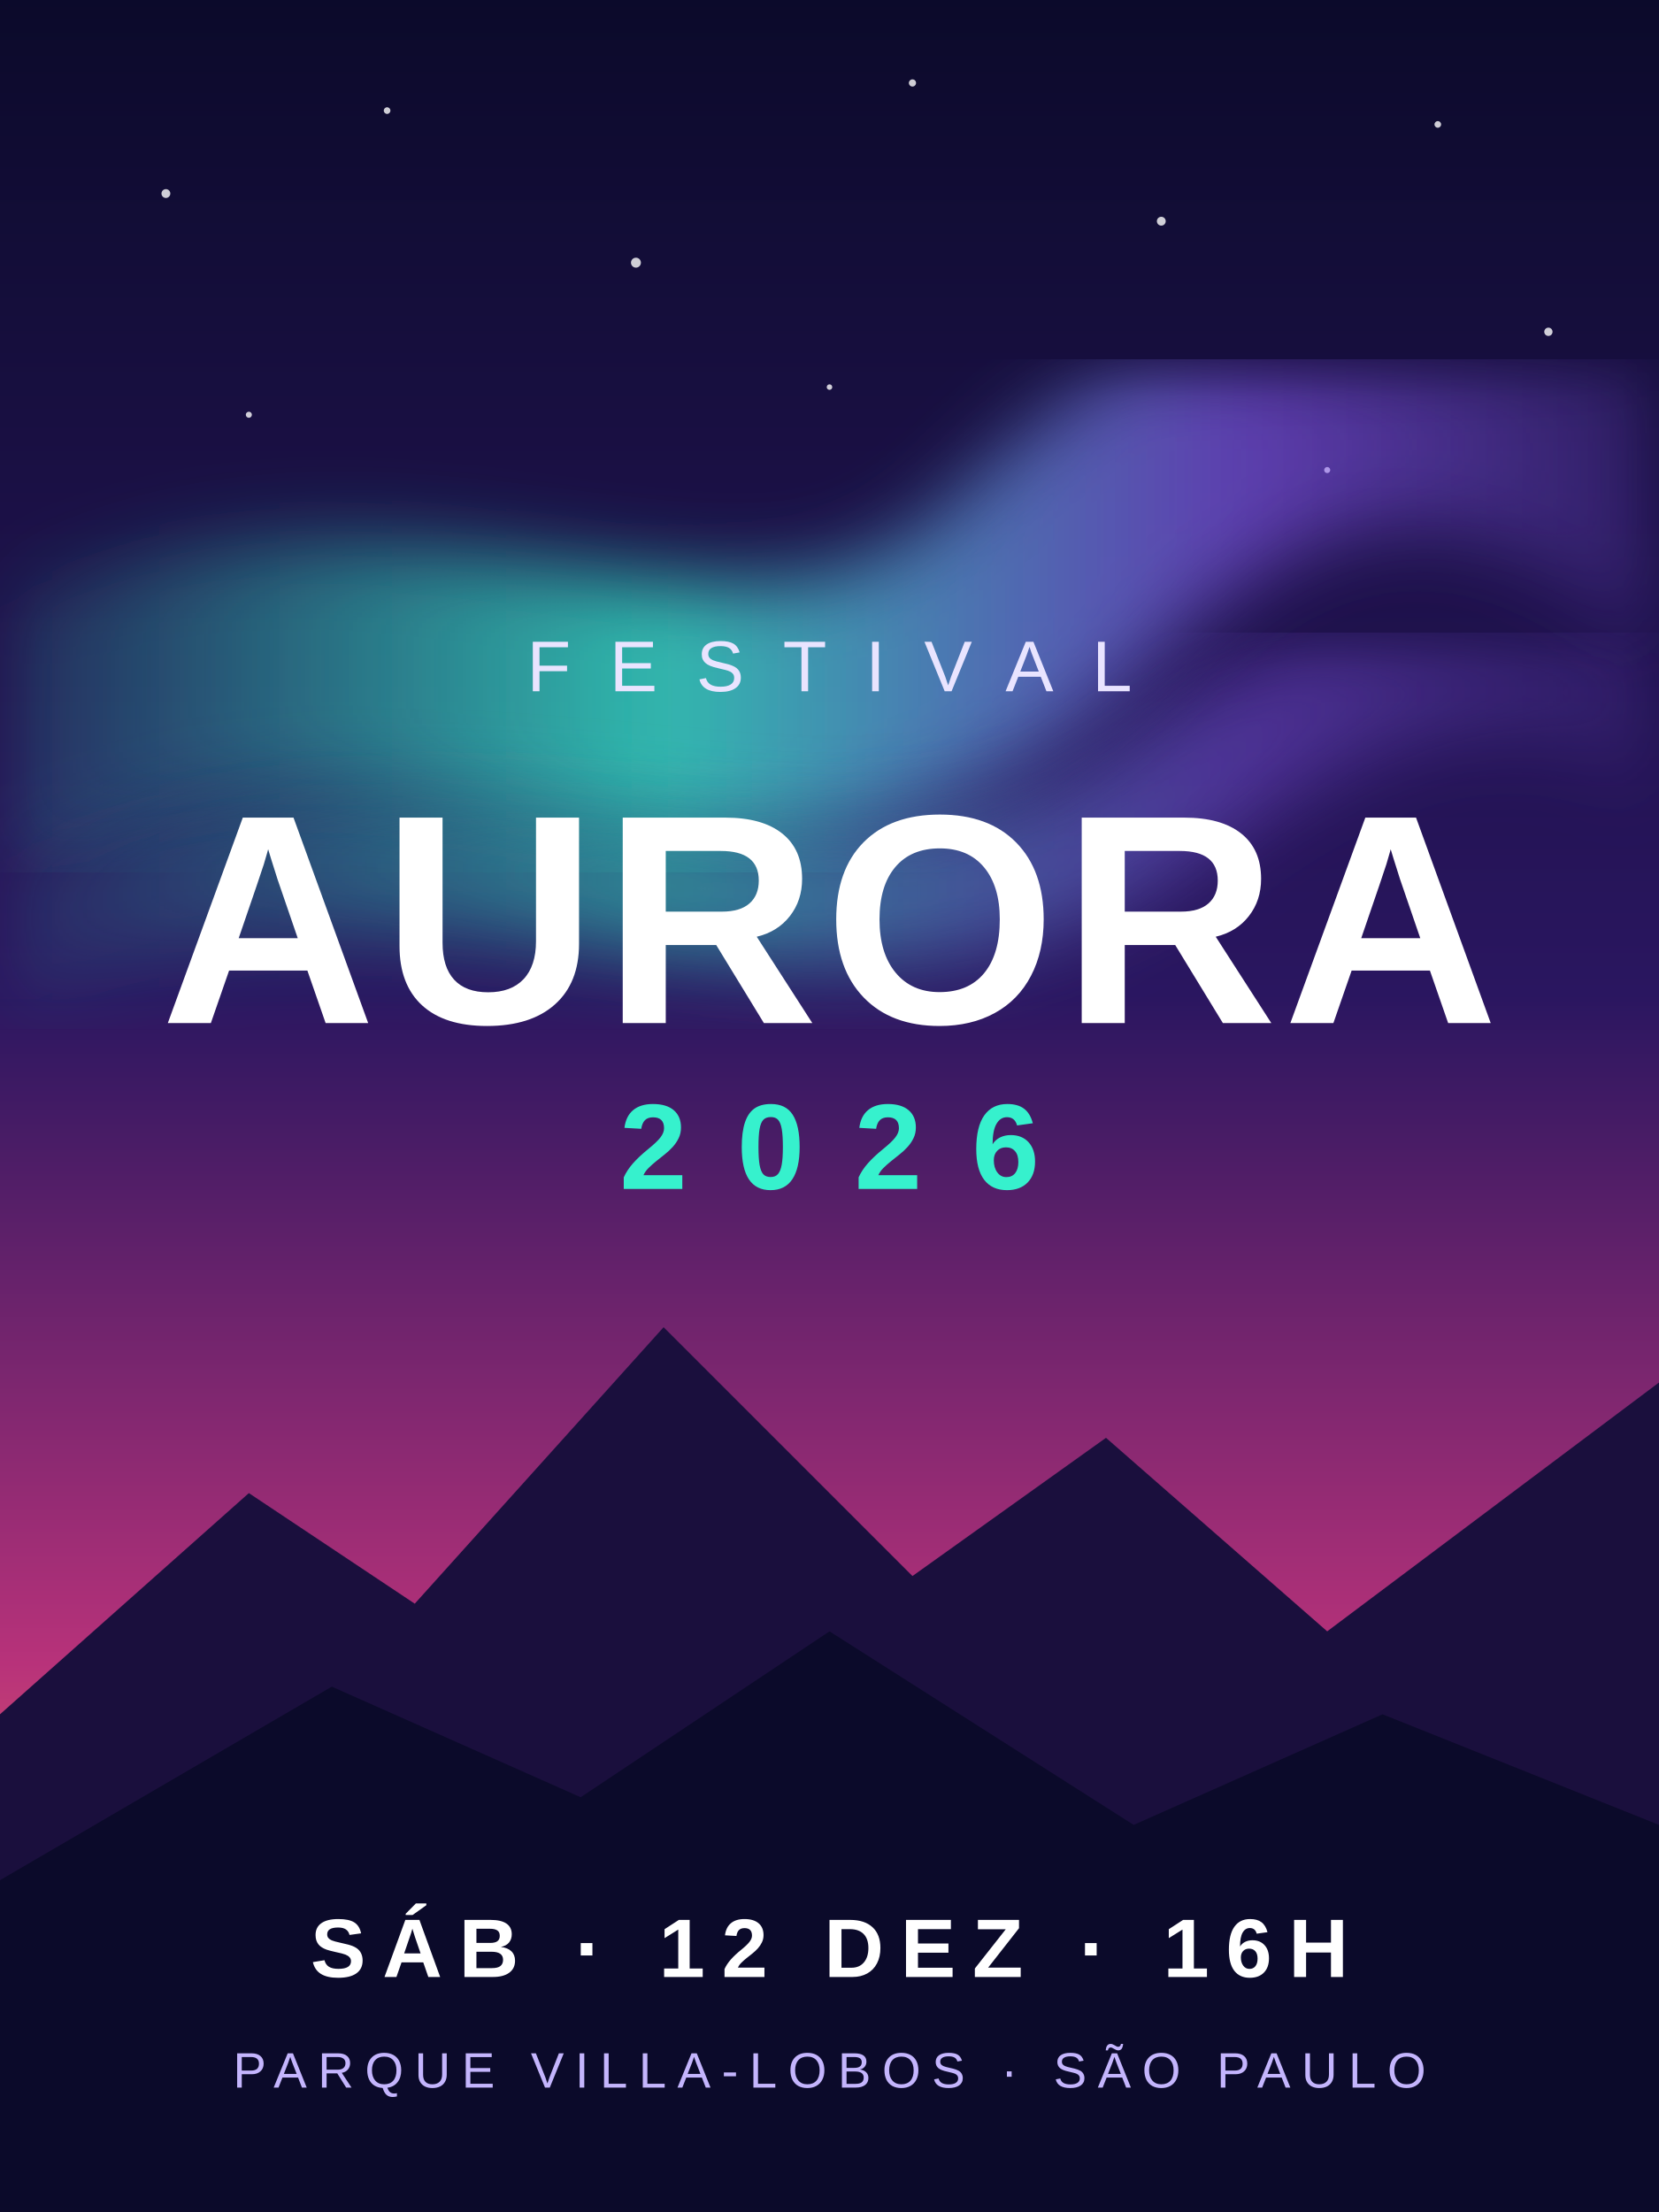
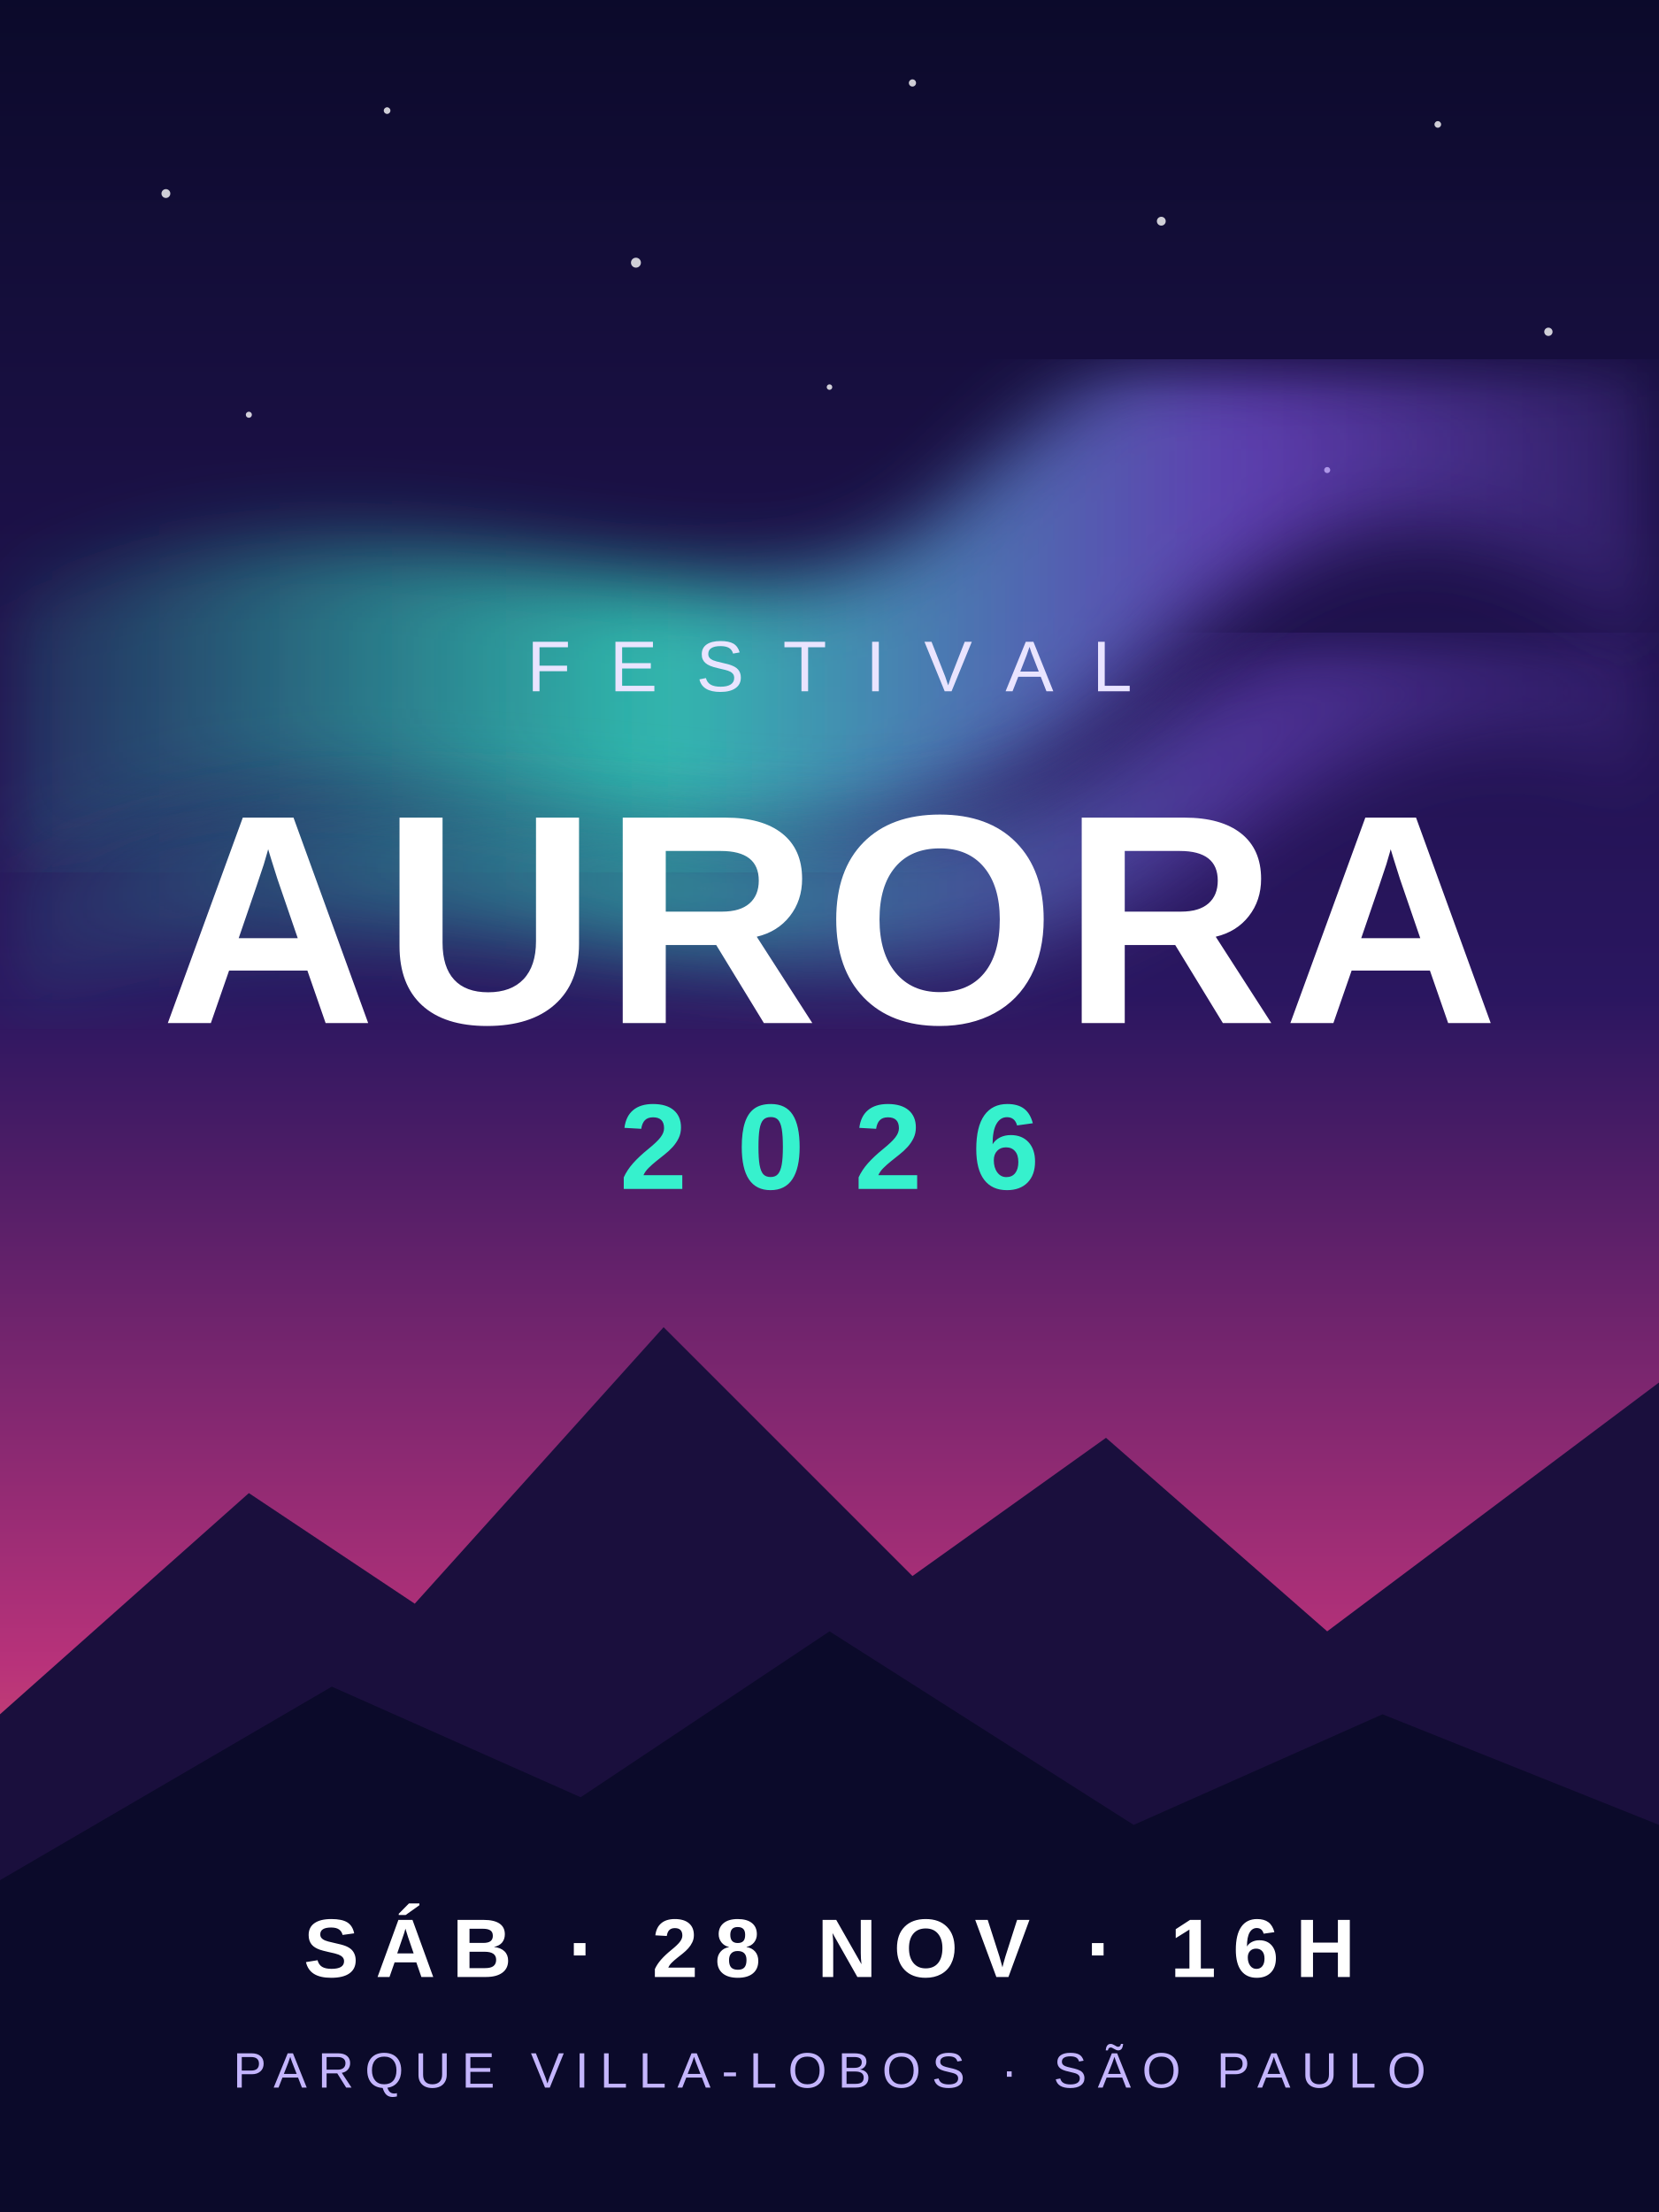
<svg xmlns="http://www.w3.org/2000/svg" viewBox="0 0 600 800">
  <defs>
    <linearGradient id="ceu" x1="0" y1="0" x2="0" y2="1">
      <stop offset="0" stop-color="#0b0a2a" />
      <stop offset=".45" stop-color="#2a1660" />
      <stop offset=".75" stop-color="#b8327a" />
      <stop offset="1" stop-color="#ff9a4d" />
    </linearGradient>
    <linearGradient id="aurora" x1="0" y1="0" x2="1" y2="0">
      <stop offset="0" stop-color="#36f1cd" stop-opacity="0" />
      <stop offset=".4" stop-color="#36f1cd" stop-opacity=".75" />
      <stop offset=".7" stop-color="#8b5cf6" stop-opacity=".6" />
      <stop offset="1" stop-color="#8b5cf6" stop-opacity="0" />
    </linearGradient>
    <filter id="blur">
      <feGaussianBlur stdDeviation="14" />
    </filter>
  </defs>
  <rect width="600" height="800" fill="url(#ceu)" />
  <g fill="#fff" opacity=".8">
    <circle cx="60" cy="70" r="1.6" />
    <circle cx="140" cy="40" r="1.2" />
    <circle cx="230" cy="95" r="1.8" />
    <circle cx="330" cy="30" r="1.3" />
    <circle cx="420" cy="80" r="1.6" />
    <circle cx="520" cy="45" r="1.2" />
    <circle cx="560" cy="120" r="1.5" />
    <circle cx="90" cy="150" r="1.1" />
    <circle cx="480" cy="170" r="1.1" />
    <circle cx="300" cy="140" r="1" />
  </g>
  <path d="M-40 300 C 120 160, 260 330, 380 210 S 600 160, 660 240" stroke="url(#aurora)" stroke-width="90" fill="none" filter="url(#blur)" />
  <path d="M-40 360 C 140 250, 300 380, 420 290 S 610 250, 660 310" stroke="url(#aurora)" stroke-width="50" fill="none" filter="url(#blur)" opacity=".7" />
  <text x="300" y="250" text-anchor="middle" font-family="Helvetica Neue, Arial, sans-serif" font-size="26" letter-spacing="14" fill="#e9e4ff">FESTIVAL</text>
  <text x="300" y="370" text-anchor="middle" font-family="Arial Black, Helvetica Neue, Arial, sans-serif" font-weight="900" font-size="108" letter-spacing="2" fill="#ffffff">AURORA</text>
  <text x="300" y="430" text-anchor="middle" font-family="Arial Black, Arial, sans-serif" font-weight="900" font-size="44" letter-spacing="18" fill="#36f1cd">2026</text>
  <path d="M0 620 L90 540 L150 580 L240 480 L330 570 L400 520 L480 590 L600 500 L600 800 L0 800 Z" fill="#1a0f3d" />
  <path d="M0 680 L120 610 L210 650 L300 590 L410 660 L500 620 L600 660 L600 800 L0 800 Z" fill="#0b0a2a" />
-   <text x="300" y="715" text-anchor="middle" font-family="Helvetica Neue, Arial, sans-serif" font-weight="700" font-size="30" letter-spacing="6" fill="#ffffff">SÁB · 12 DEZ · 16H</text>
+   <text x="300" y="715" text-anchor="middle" font-family="Helvetica Neue, Arial, sans-serif" font-weight="700" font-size="30" letter-spacing="6" fill="#ffffff">SÁB · 28 NOV · 16H</text>
  <text x="300" y="755" text-anchor="middle" font-family="Helvetica Neue, Arial, sans-serif" font-size="18" letter-spacing="4" fill="#c4b5fd">PARQUE VILLA-LOBOS · SÃO PAULO</text>
</svg>
